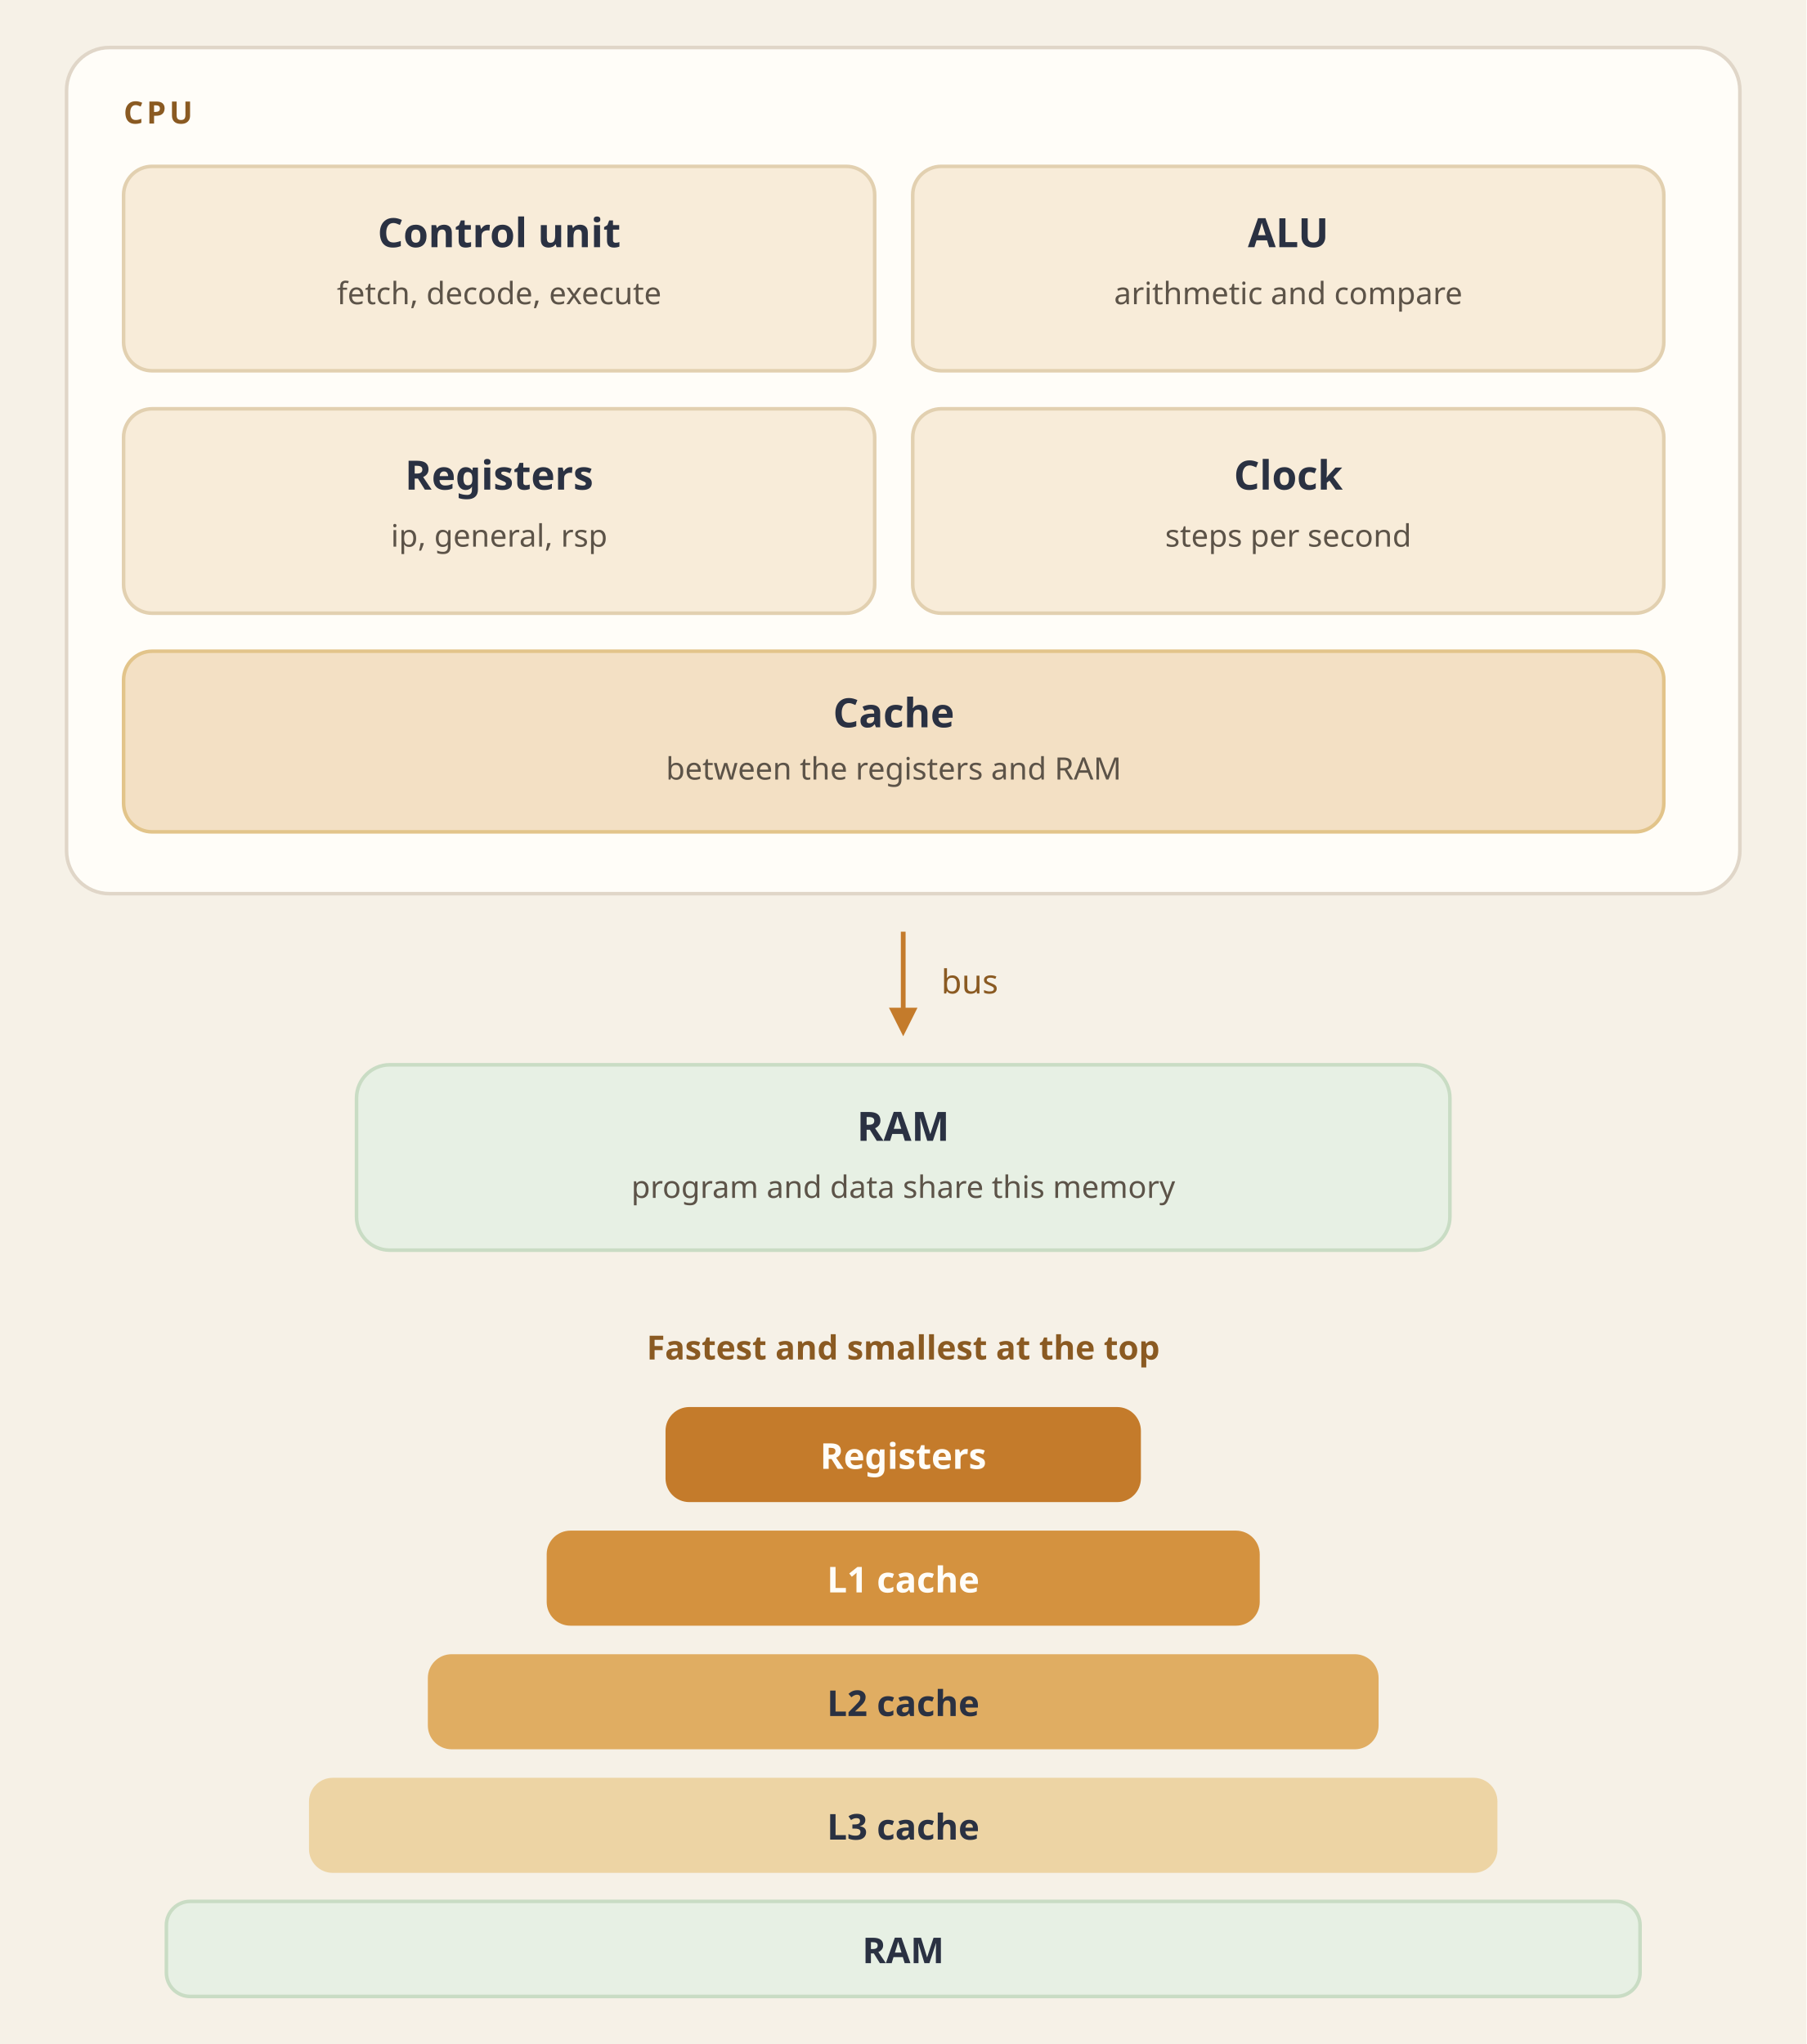
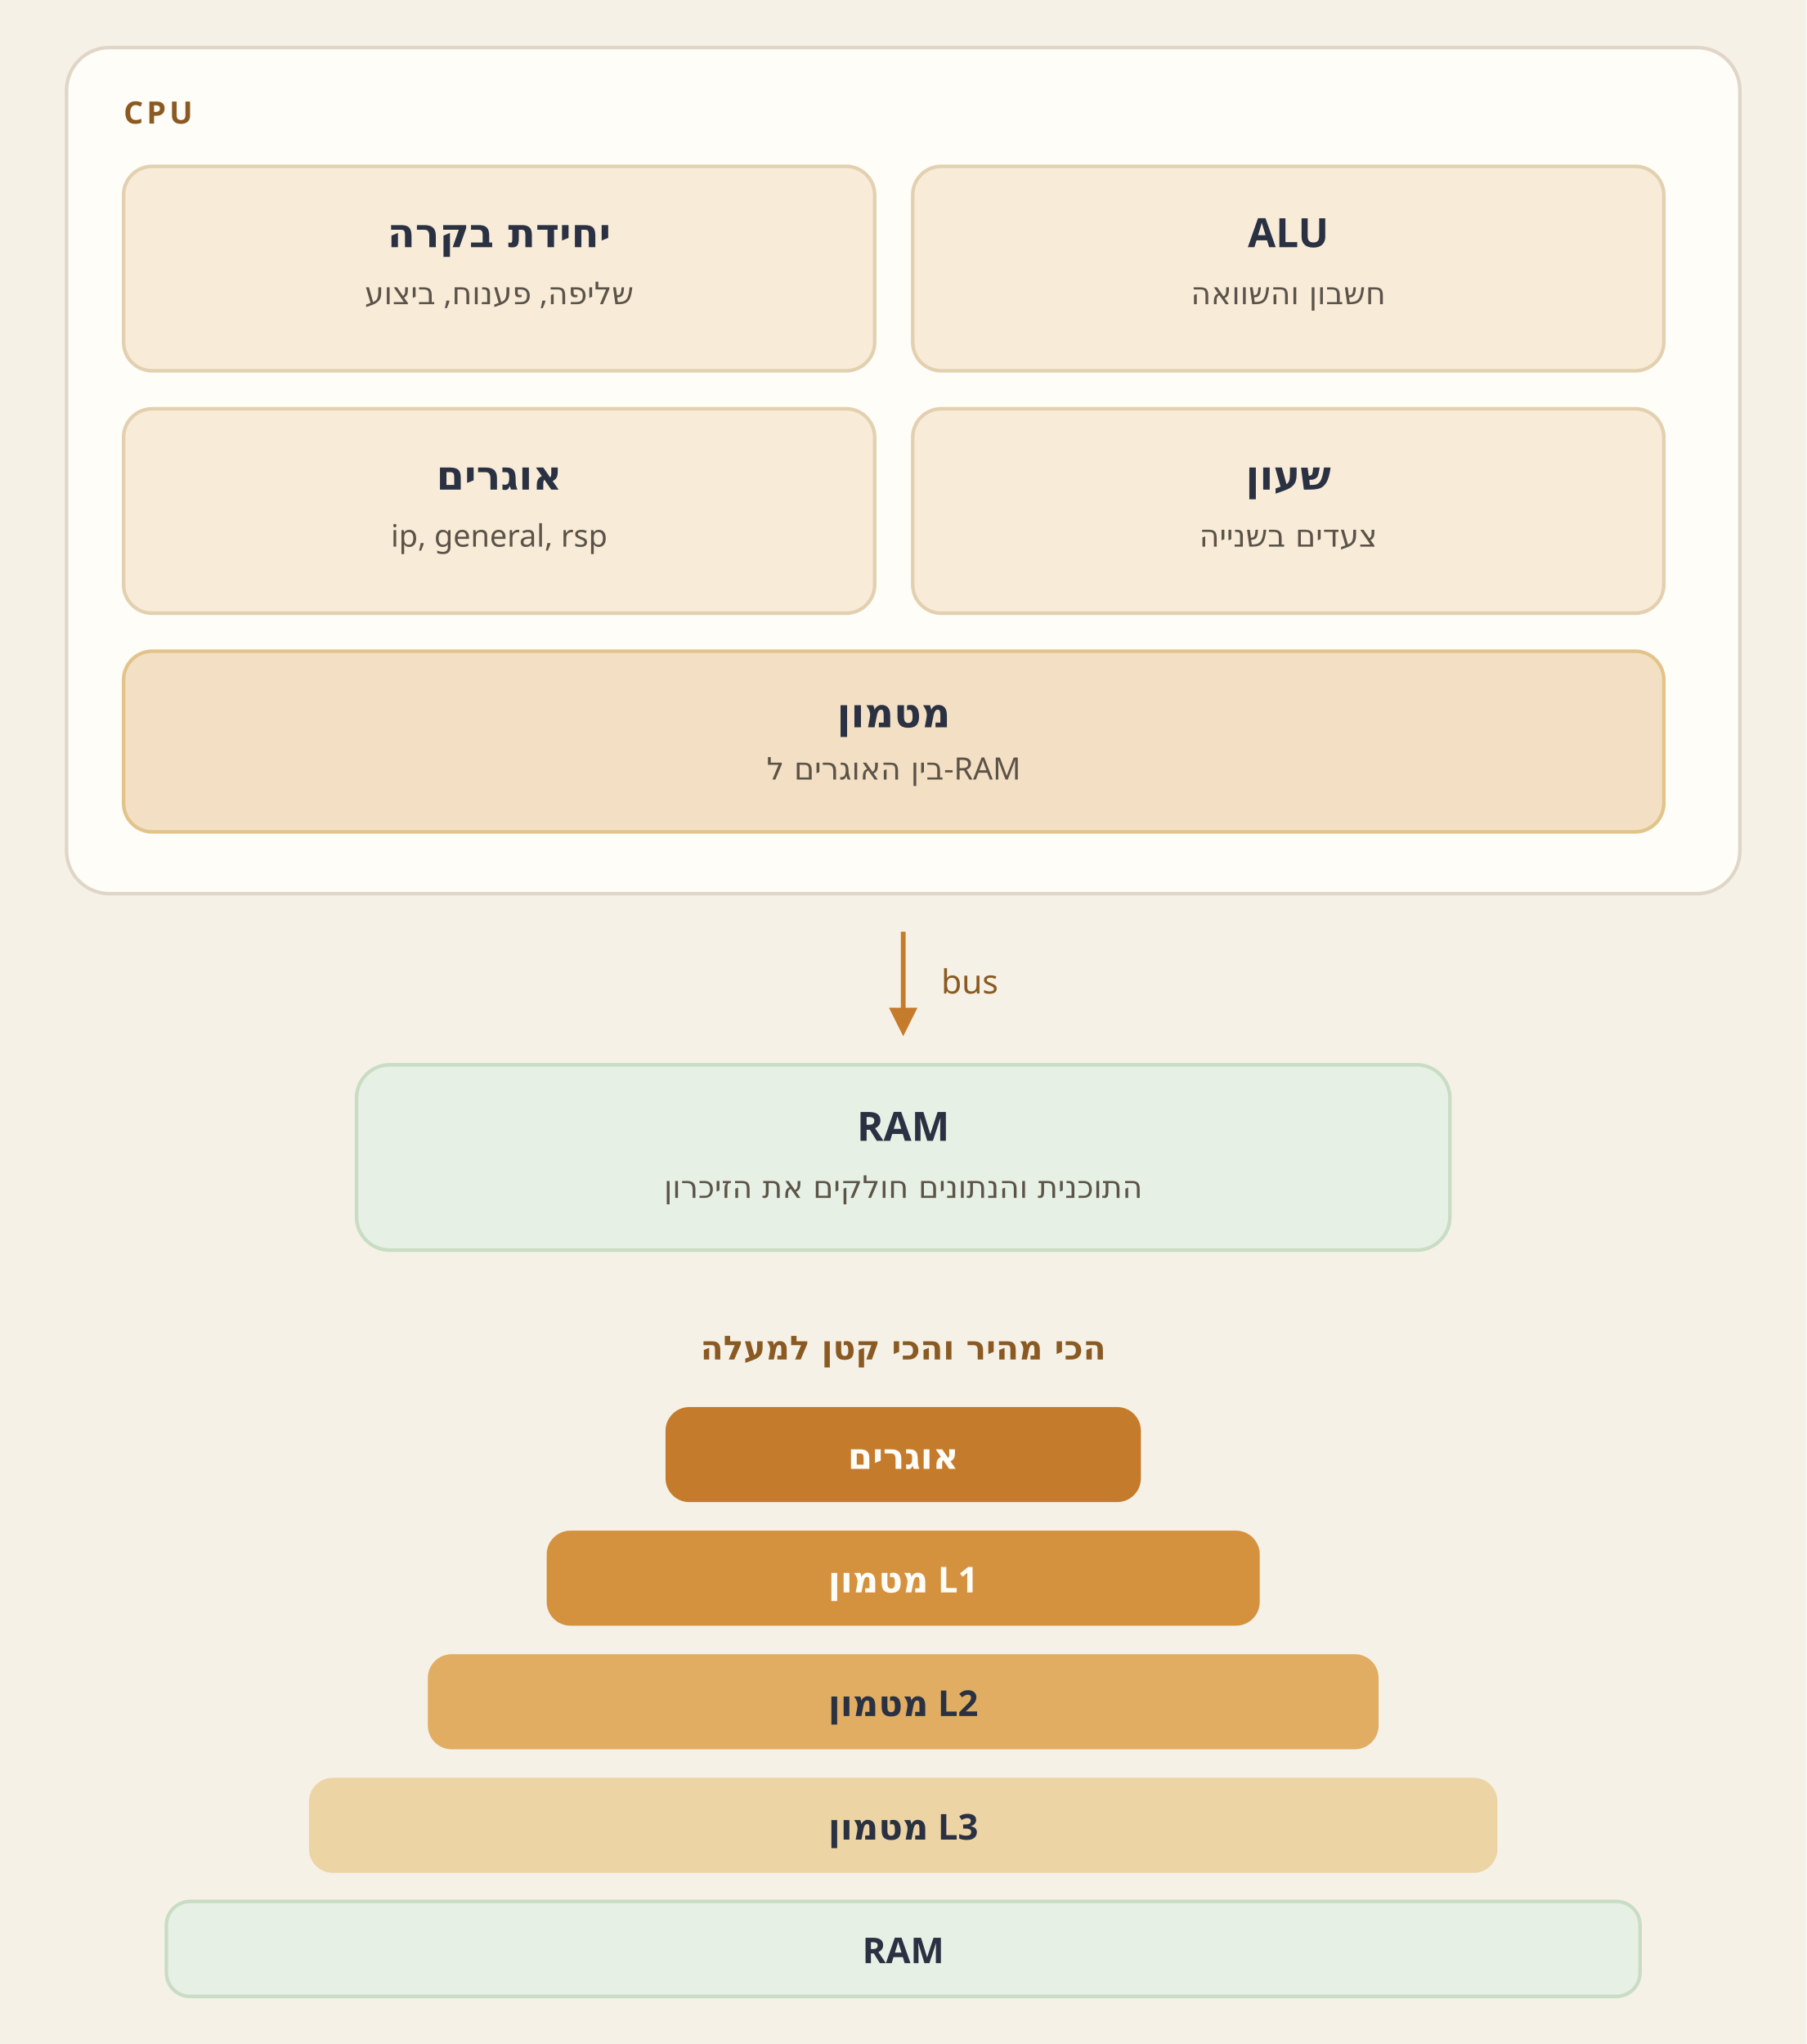
<svg xmlns="http://www.w3.org/2000/svg" viewBox="0 0 760 860" width="760" height="860">
  <rect width="760" height="860" fill="#f6f1e7" />
  <rect x="28" y="20" width="704" height="356" rx="18" fill="#fffdf8" stroke="#e0d6c8" stroke-width="1.5" />
  <text x="52" y="52" font-family="ui-sans-serif, system-ui, sans-serif" font-size="13" font-weight="650" fill="#8a5a22" letter-spacing="1.4">CPU</text>
  <rect x="52" y="70" width="316" height="86" rx="12" fill="#f8ecd9" stroke="#e2d0b0" stroke-width="1.5" />
-   <text x="210" y="104" text-anchor="middle" font-family="ui-sans-serif, system-ui, sans-serif" font-size="17" font-weight="650" fill="#2a3142">Control unit</text>
-   <text x="210" y="128" text-anchor="middle" font-family="ui-sans-serif, system-ui, sans-serif" font-size="13" fill="#5c5348">fetch, decode, execute</text>
+   <text x="210" y="104" text-anchor="middle" font-family="ui-sans-serif, system-ui, sans-serif" font-size="17" font-weight="650" fill="#2a3142">יחידת בקרה</text>
+   <text x="210" y="128" text-anchor="middle" font-family="ui-sans-serif, system-ui, sans-serif" font-size="13" fill="#5c5348">שליפה, פענוח, ביצוע</text>
  <rect x="384" y="70" width="316" height="86" rx="12" fill="#f8ecd9" stroke="#e2d0b0" stroke-width="1.5" />
  <text x="542" y="104" text-anchor="middle" font-family="ui-sans-serif, system-ui, sans-serif" font-size="17" font-weight="650" fill="#2a3142">ALU</text>
-   <text x="542" y="128" text-anchor="middle" font-family="ui-sans-serif, system-ui, sans-serif" font-size="13" fill="#5c5348">arithmetic and compare</text>
+   <text x="542" y="128" text-anchor="middle" font-family="ui-sans-serif, system-ui, sans-serif" font-size="13" fill="#5c5348">חשבון והשוואה</text>
  <rect x="52" y="172" width="316" height="86" rx="12" fill="#f8ecd9" stroke="#e2d0b0" stroke-width="1.5" />
-   <text x="210" y="206" text-anchor="middle" font-family="ui-sans-serif, system-ui, sans-serif" font-size="17" font-weight="650" fill="#2a3142">Registers</text>
+   <text x="210" y="206" text-anchor="middle" font-family="ui-sans-serif, system-ui, sans-serif" font-size="17" font-weight="650" fill="#2a3142">אוגרים</text>
  <text x="210" y="230" text-anchor="middle" font-family="ui-sans-serif, system-ui, sans-serif" font-size="13" fill="#5c5348">ip, general, rsp</text>
  <rect x="384" y="172" width="316" height="86" rx="12" fill="#f8ecd9" stroke="#e2d0b0" stroke-width="1.5" />
-   <text x="542" y="206" text-anchor="middle" font-family="ui-sans-serif, system-ui, sans-serif" font-size="17" font-weight="650" fill="#2a3142">Clock</text>
-   <text x="542" y="230" text-anchor="middle" font-family="ui-sans-serif, system-ui, sans-serif" font-size="13" fill="#5c5348">steps per second</text>
+   <text x="542" y="206" text-anchor="middle" font-family="ui-sans-serif, system-ui, sans-serif" font-size="17" font-weight="650" fill="#2a3142">שעון</text>
+   <text x="542" y="230" text-anchor="middle" font-family="ui-sans-serif, system-ui, sans-serif" font-size="13" fill="#5c5348">צעדים בשנייה</text>
  <rect x="52" y="274" width="648" height="76" rx="12" fill="#f3e0c4" stroke="#e2c48a" stroke-width="1.5" />
-   <text x="376" y="306" text-anchor="middle" font-family="ui-sans-serif, system-ui, sans-serif" font-size="17" font-weight="650" fill="#2a3142">Cache</text>
-   <text x="376" y="328" text-anchor="middle" font-family="ui-sans-serif, system-ui, sans-serif" font-size="13" fill="#5c5348">between the registers and RAM</text>
+   <text x="376" y="306" text-anchor="middle" font-family="ui-sans-serif, system-ui, sans-serif" font-size="17" font-weight="650" fill="#2a3142">מטמון</text>
+   <text x="376" y="328" text-anchor="middle" font-family="ui-sans-serif, system-ui, sans-serif" font-size="13" fill="#5c5348">בין האוגרים ל-RAM</text>
  <line x1="380" y1="392" x2="380" y2="428" stroke="#c47b2b" stroke-width="2" />
  <polygon points="380,436 374,424 386,424" fill="#c47b2b" />
  <text x="396" y="418" font-family="ui-sans-serif, system-ui, sans-serif" font-size="14" fill="#8a5a22">bus</text>
  <rect x="150" y="448" width="460" height="78" rx="14" fill="#e7f0e4" stroke="#c9dcc4" stroke-width="1.5" />
  <text x="380" y="480" text-anchor="middle" font-family="ui-sans-serif, system-ui, sans-serif" font-size="17" font-weight="650" fill="#2a3142">RAM</text>
-   <text x="380" y="504" text-anchor="middle" font-family="ui-sans-serif, system-ui, sans-serif" font-size="13" fill="#5c5348">program and data share this memory</text>
-   <text x="380" y="572" text-anchor="middle" font-family="ui-sans-serif, system-ui, sans-serif" font-size="14" font-weight="650" fill="#8a5a22">Fastest and smallest at the top</text>
+   <text x="380" y="504" text-anchor="middle" font-family="ui-sans-serif, system-ui, sans-serif" font-size="13" fill="#5c5348">התוכנית והנתונים חולקים את הזיכרון</text>
+   <text x="380" y="572" text-anchor="middle" font-family="ui-sans-serif, system-ui, sans-serif" font-size="14" font-weight="650" fill="#8a5a22">הכי מהיר והכי קטן למעלה</text>
  <rect x="280" y="592" width="200" height="40" rx="10" fill="#c47b2b" />
-   <text x="380" y="618" text-anchor="middle" font-family="ui-sans-serif, system-ui, sans-serif" font-size="15" font-weight="650" fill="#fffdf8">Registers</text>
+   <text x="380" y="618" text-anchor="middle" font-family="ui-sans-serif, system-ui, sans-serif" font-size="15" font-weight="650" fill="#fffdf8">אוגרים</text>
  <rect x="230" y="644" width="300" height="40" rx="10" fill="#d4923f" />
-   <text x="380" y="670" text-anchor="middle" font-family="ui-sans-serif, system-ui, sans-serif" font-size="15" font-weight="650" fill="#fffdf8">L1 cache</text>
+   <text x="380" y="670" text-anchor="middle" font-family="ui-sans-serif, system-ui, sans-serif" font-size="15" font-weight="650" fill="#fffdf8">מטמון L1</text>
  <rect x="180" y="696" width="400" height="40" rx="10" fill="#e0ad62" />
-   <text x="380" y="722" text-anchor="middle" font-family="ui-sans-serif, system-ui, sans-serif" font-size="15" font-weight="650" fill="#2a3142">L2 cache</text>
+   <text x="380" y="722" text-anchor="middle" font-family="ui-sans-serif, system-ui, sans-serif" font-size="15" font-weight="650" fill="#2a3142">מטמון L2</text>
  <rect x="130" y="748" width="500" height="40" rx="10" fill="#edd4a4" />
-   <text x="380" y="774" text-anchor="middle" font-family="ui-sans-serif, system-ui, sans-serif" font-size="15" font-weight="650" fill="#2a3142">L3 cache</text>
+   <text x="380" y="774" text-anchor="middle" font-family="ui-sans-serif, system-ui, sans-serif" font-size="15" font-weight="650" fill="#2a3142">מטמון L3</text>
  <rect x="70" y="800" width="620" height="40" rx="10" fill="#e7f0e4" stroke="#c9dcc4" stroke-width="1.5" />
  <text x="380" y="826" text-anchor="middle" font-family="ui-sans-serif, system-ui, sans-serif" font-size="15" font-weight="650" fill="#2a3142">RAM</text>
</svg>
